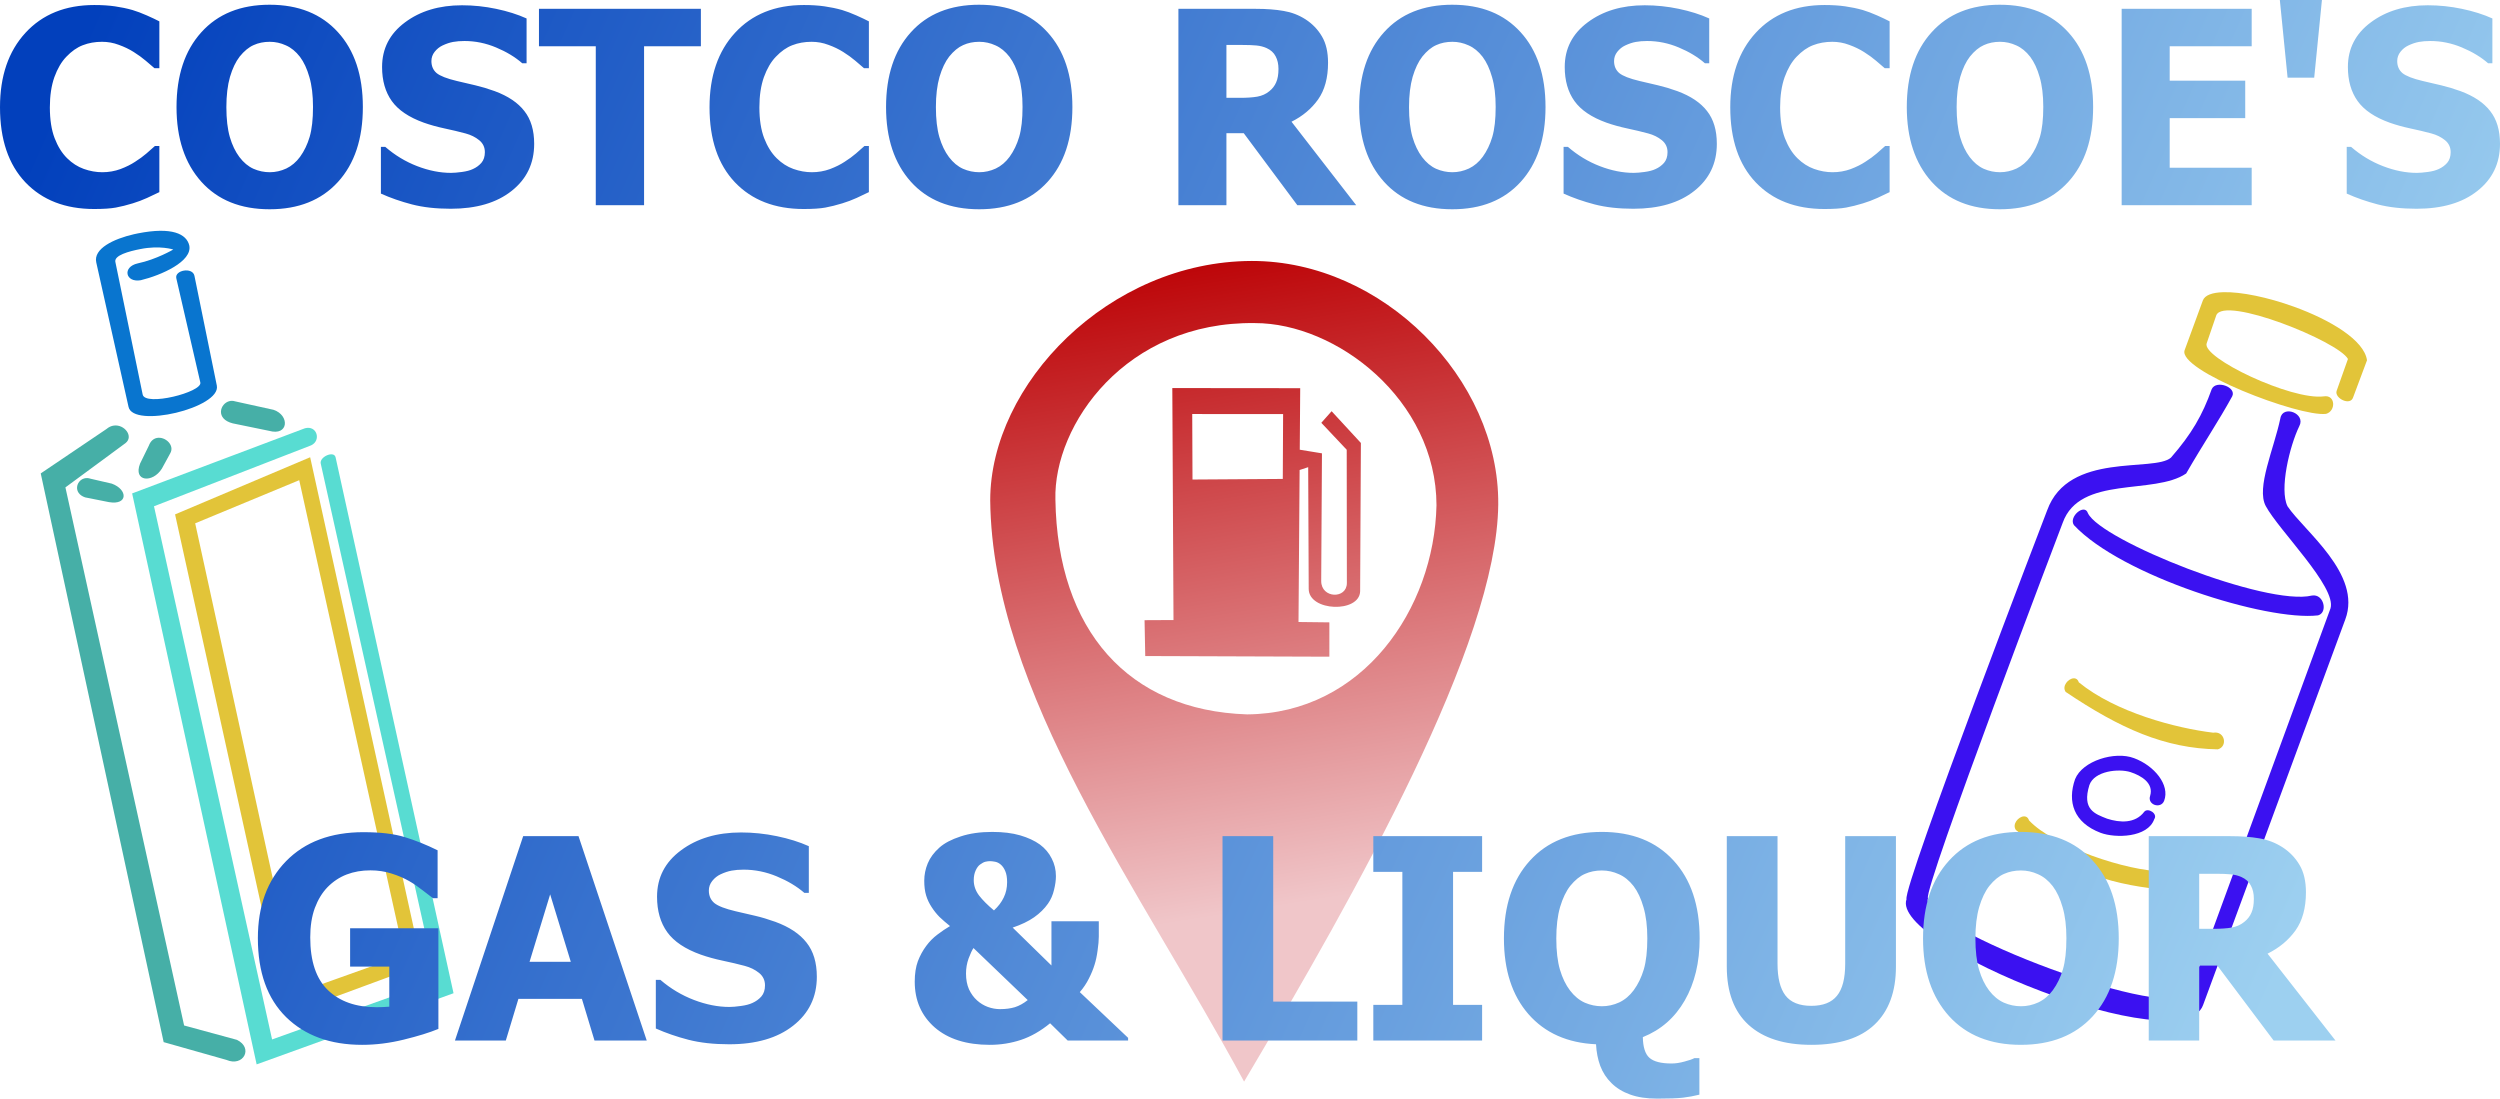
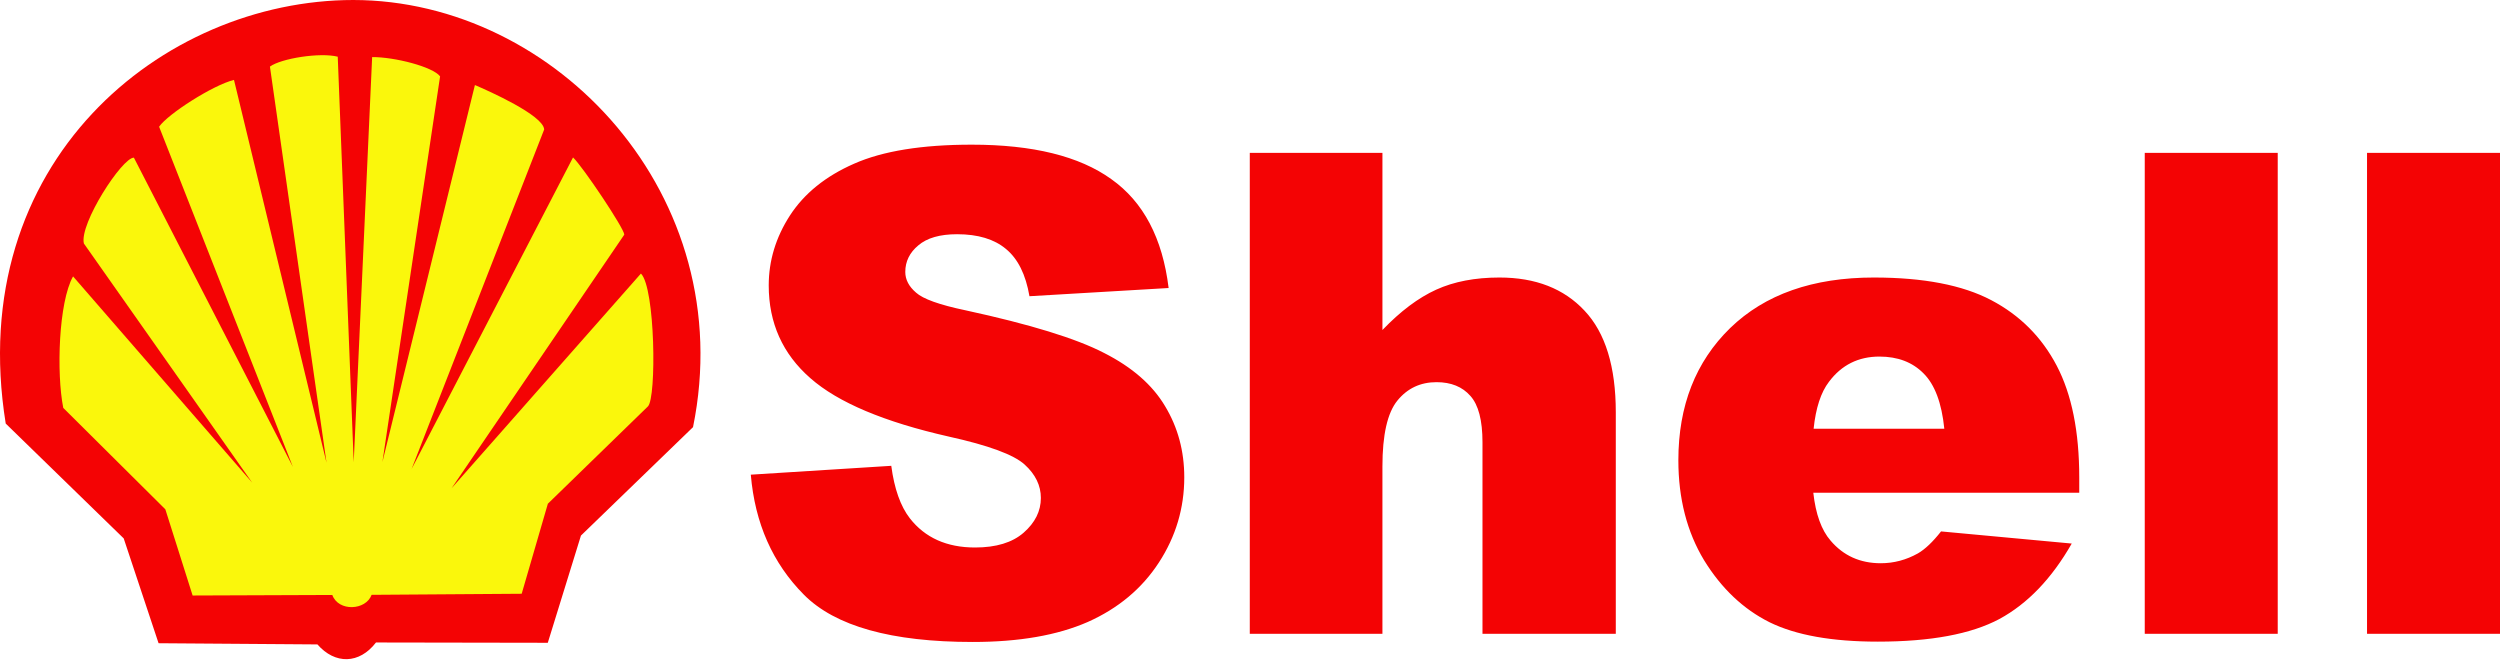
- <svg xmlns="http://www.w3.org/2000/svg" xmlns:xlink="http://www.w3.org/1999/xlink" width="512" height="225" viewBox="0 0 512 225" fill="none" xml:space="preserve">
-   <linearGradient id="linearGradient1311">
-     <stop style="stop-color:#bc0205;stop-opacity:1;" offset="0" id="stop1307" />
-     <stop style="stop-color:#f0c6c9;stop-opacity:1;" offset="1" id="stop1309" />
-   </linearGradient>
-   <linearGradient id="linearGradient2277">
-     <stop style="stop-color:#0240bc;stop-opacity:1;" offset="0" id="stop2273" />
-     <stop style="stop-color:#9dd0f0;stop-opacity:1;" offset="1" id="stop2275" />
-   </linearGradient>
-   <linearGradient xlink:href="#linearGradient2277" id="linearGradient2271" gradientUnits="userSpaceOnUse" x1="45.649" y1="264.641" x2="702.22" y2="561.713" gradientTransform="matrix(0.6769898,0,0,0.6913808,-14.78139,-174.0335)" />
-   <linearGradient xlink:href="#linearGradient1311" id="linearGradient530" gradientUnits="userSpaceOnUse" gradientTransform="matrix(0.5514124,0,0,0.563134,121.7507,-130.8004)" x1="213.176" y1="325.848" x2="250.235" y2="562.612" />
-   <path d="m 202.797,102.455 c 0.394,39.327 30.645,79.52 51.99,119.057 23.107,-39.001 51.789,-89.697 52.053,-118.2 0.223,-25.753 -23.691,-49.891 -50.461,-49.867 -29.362,0.069 -53.564,25.277 -53.582,49.01 z m 52.597,43.851 c -24.334,-0.794 -38.826,-17.245 -39.247,-43.964 -0.424,-15.39 14.474,-36.547 40.839,-36.173 16.706,-0.017 37.178,15.691 37.208,37.319 -0.464,21.211 -15.11,42.648 -38.8,42.819 z m -15.304,-66.831 0.242,47.509 -5.927,0.029 0.141,7.345 37.708,0.134 3.2e-4,-7.03 -6.321,-0.077 0.228,-31.128 1.757,-0.58 0.104,24.915 c -0.013,4.666 10.419,5.001 10.534,0.495 l 0.153,-30.368 -5.995,-6.502 -2.109,2.375 5.203,5.519 0.031,27.28 c 0.011,3.339 -5.265,3.206 -5.256,-0.398 l 0.153,-26.149 -4.545,-0.744 0.09,-12.599 z m 4.134,18.734 -0.055,-13.416 18.612,0.011 -0.066,13.281 z" fill="url(#linearGradient530)" />
-   <path fill="#3b11f1" d="m 455.733,78.989 c -1.063,-0.374 -2.354,-0.265 -2.783,0.73 -1.868,5.249 -4.082,9.132 -8.335,13.999 -3.471,3.062 -20.969,-1.301 -25.352,10.783 0,0 -29.578,77.036 -28.811,79.662 -3.343,9.537 56.498,33.418 60.738,21.673 l 29.133,-79 c 3.447,-9.252 -8.419,-18.064 -11.84,-23.15 -1.702,-3.465 0.421,-12.291 2.399,-16.383 1.443,-2.634 -3.391,-4.446 -3.863,-1.637 -1.29,6.209 -4.995,14.231 -2.994,17.969 2.66,4.971 14.546,16.577 13.265,20.952 l -28.738,78.413 c -2.637,7.203 -55.775,-13.105 -53.707,-19.013 -1.004,-1.896 27.602,-76.933 27.602,-76.933 3.512,-9.786 18.706,-5.592 25.282,-10.087 3.431,-5.965 6.677,-10.775 9.428,-15.801 0.472,-0.944 -0.363,-1.804 -1.426,-2.177 z m 18.597,43.012 c -0.253,-0.069 -0.533,-0.086 -0.836,-0.035 -9.318,2.245 -43.25,-11.278 -45.889,-16.865 -0.67,-2.097 -4.034,0.761 -2.861,2.446 9.704,10.391 39.501,19.716 49.991,18.481 1.817,-0.498 1.361,-3.546 -0.405,-4.027 z m -37.286,33.265 c -3.907,-1.482 -10.555,0.533 -12.068,4.305 -1.616,4.621 -0.299,8.898 5.23,10.993 3.061,1.137 9.644,1.004 10.988,-2.804 0.788,-1.137 -1.317,-2.419 -2.049,-1.514 -1.862,2.467 -5.038,2.252 -7.605,1.421 -2.527,-0.988 -5.181,-1.87 -3.64,-6.865 1.008,-2.935 6.017,-3.44 8.431,-2.673 2.213,0.722 4.795,2.267 4.015,4.864 -0.618,1.833 2.173,2.757 2.869,1.015 1.232,-3.249 -1.999,-7.201 -6.173,-8.743 z" />
-   <path fill="#e2c439" d="m 455.292,59.843 c -2.203,0.066 -3.74,0.594 -4.151,1.697 l -3.724,10.164 c -1.547,4.115 23.386,13.701 28.953,13.058 2.077,-0.569 1.96,-3.994 -0.464,-3.585 -6.589,0.85 -25.048,-7.915 -23.979,-10.865 l 1.964,-5.73 c 1.615,-4.11 25.032,5.344 26.969,8.935 l -2.333,6.574 c -0.415,1.494 2.827,3.094 3.391,1.297 l 2.844,-7.602 c -0.56,-4.119 -7.526,-8.288 -14.984,-10.981 -5.283,-1.907 -10.813,-3.073 -14.484,-2.963 z M 63.521,93.644 35.854,105.347 l 21.193,96.285 c 0.268,1.271 3.428,-0.776 3.135,-1.987 L 39.974,107.176 61.281,98.341 82.76,195.527 59.208,203.94 c -3.384,1.231 -2.111,4.562 1.219,3.226 l 25.964,-9.568 z M 424.693,138.916 c -1.103,0.042 -2.475,1.591 -1.641,2.789 11.128,7.483 20.302,11.588 31.161,11.761 2.077,-0.569 1.476,-3.82 -0.948,-3.411 -7.621,-0.923 -19.955,-4.142 -27.526,-10.316 -0.125,-0.393 -0.341,-0.631 -0.599,-0.743 -0.139,-0.061 -0.29,-0.085 -0.448,-0.079 z m -10.198,28.277 c -1.103,0.041 -2.475,1.586 -1.641,2.783 10.757,8.975 20.89,11.447 31.146,12.299 2.077,-0.569 1.278,-4.252 -1.146,-3.843 -7.076,0.007 -22.295,-5.028 -27.313,-10.422 -0.125,-0.393 -0.341,-0.625 -0.599,-0.738 -0.139,-0.061 -0.29,-0.085 -0.448,-0.079 z" />
-   <path d="m 23.31,87.157 c -0.504,0.07 -1.022,0.29 -1.511,0.71 L 8.342,96.956 33.517,213.428 46.373,217.068 c 3.456,1.486 5.582,-2.421 2.158,-4.104 L 37.706,210.02 13.397,99.818 25.712,90.742 c 1.716,-1.357 -0.217,-3.886 -2.402,-3.584 z m 23.684,-5.005 c -1.944,0.476 -2.925,3.656 0.684,4.556 l 7.418,1.523 c 4.046,1.135 4.267,-3.18 0.933,-4.3 l -7.879,-1.734 c -0.403,-0.129 -0.796,-0.133 -1.156,-0.045 z m -14.882,7.545 c -0.665,0.141 -1.276,0.618 -1.63,1.575 l -1.793,3.668 c -1.475,3.74 2.599,4.047 4.465,1.026 l 1.695,-3.099 c 1.01,-1.686 -1.038,-3.53 -2.737,-3.17 z m -14.857,8.286 c -1.688,0.463 -2.296,3.05 0.186,3.882 l 4.889,0.973 c 3.906,0.658 3.871,-2.587 0.565,-3.791 l -4.324,-0.999 c -0.48,-0.167 -0.926,-0.173 -1.316,-0.066 z" fill="#46afa7" />
-   <path d="m 62.471,87.705 c -0.163,0.043 -0.333,0.104 -0.509,0.186 L 27.061,101.051 52.559,217.986 92.884,203.413 68.733,93.674 c -0.307,-1.466 -3.388,-0.102 -3.041,1.293 L 89.271,200.851 55.723,212.878 31.538,103.684 63.724,91.205 c 2.106,-0.985 1.196,-4.147 -1.253,-3.5 z" fill="#58dcd2" />
-   <path d="m 27.413,47.973 c -4.143,0.954 -8.347,2.96 -7.696,5.786 l 6.601,29.549 c 0.909,4.504 18.96,0.223 18.091,-4.323 L 39.82,56.475 c -0.396,-1.844 -4.129,-1.143 -3.707,0.538 l 4.917,21.335 c 0.406,1.973 -11.324,4.941 -11.813,2.444 L 23.644,53.73 c -0.431,-1.441 2.837,-2.279 5.099,-2.722 4.044,-0.808 6.742,0.095 6.742,0.095 0,0 -3.462,2.039 -7.272,2.837 -3.241,0.722 -2.523,4.005 0.616,3.449 4.18,-1.011 10.625,-3.847 9.935,-7.12 -0.558,-2.361 -3.544,-3.854 -10.524,-2.472 -0.274,0.054 -0.551,0.113 -0.827,0.176 z" fill="#0975cf" />
-   <path fill="url(#linearGradient2271)" d="M 466.911,0 468.5,15.91 h 5.448 L 475.531,0 Z M 55.219,0.97 c -5.941,0 -10.605,1.883 -13.99,5.646 -3.385,3.745 -5.078,8.85 -5.078,15.314 0,6.41 1.693,11.506 5.078,15.287 3.385,3.763 8.048,5.641 13.99,5.641 5.924,0 10.587,-1.861 13.99,-5.588 3.403,-3.727 5.104,-8.841 5.104,-15.34 0,-6.5 -1.702,-11.613 -5.104,-15.34 C 65.806,2.844 61.142,0.97 55.219,0.97 Z m 145.313,0 c -5.941,0 -10.605,1.883 -13.99,5.646 -3.385,3.745 -5.078,8.85 -5.078,15.314 0,6.41 1.693,11.506 5.078,15.287 3.385,3.763 8.048,5.641 13.99,5.641 5.924,0 10.587,-1.861 13.99,-5.588 3.403,-3.727 5.104,-8.841 5.104,-15.34 0,-6.5 -1.702,-11.613 -5.104,-15.34 -3.403,-3.745 -8.066,-5.619 -13.99,-5.619 z m 96.896,0 c -5.941,0 -10.605,1.883 -13.99,5.646 -3.385,3.745 -5.078,8.85 -5.078,15.314 0,6.41 1.693,11.506 5.078,15.287 3.385,3.763 8.048,5.641 13.99,5.641 5.924,0 10.587,-1.861 13.99,-5.588 3.403,-3.727 5.104,-8.841 5.104,-15.34 0,-6.5 -1.702,-11.613 -5.104,-15.34 -3.403,-3.745 -8.066,-5.619 -13.99,-5.619 z m 112.151,0 c -5.941,0 -10.605,1.883 -13.99,5.646 -3.385,3.745 -5.078,8.85 -5.078,15.314 0,6.41 1.693,11.506 5.078,15.287 3.385,3.763 8.048,5.641 13.99,5.641 5.924,0 10.587,-1.861 13.99,-5.588 3.403,-3.727 5.104,-8.841 5.104,-15.34 0,-6.5 -1.702,-11.613 -5.104,-15.34 -3.403,-3.745 -8.066,-5.619 -13.99,-5.619 z M 19.307,1.028 c -5.906,0 -10.608,1.9 -14.099,5.699 C 1.735,10.507 0,15.582 0,21.956 c 0,6.608 1.735,11.738 5.208,15.393 3.473,3.637 8.162,5.456 14.068,5.456 1.886,0 3.367,-0.097 4.443,-0.295 1.075,-0.198 2.235,-0.486 3.469,-0.865 1.005,-0.306 1.98,-0.675 2.932,-1.107 0.952,-0.45 1.793,-0.849 2.516,-1.191 v -9.452 h -0.901 c -0.494,0.45 -1.075,0.963 -1.745,1.539 -0.67,0.576 -1.447,1.145 -2.328,1.703 -0.811,0.54 -1.808,1.036 -2.99,1.487 -1.181,0.432 -2.425,0.648 -3.729,0.648 -1.252,0 -2.512,-0.225 -3.781,-0.675 -1.252,-0.45 -2.389,-1.179 -3.411,-2.188 -1.058,-1.044 -1.91,-2.414 -2.562,-4.107 -0.652,-1.71 -0.979,-3.818 -0.979,-6.321 0,-2.377 0.31,-4.437 0.927,-6.184 0.635,-1.746 1.445,-3.133 2.432,-4.159 1.075,-1.134 2.204,-1.927 3.385,-2.377 1.199,-0.468 2.509,-0.701 3.938,-0.701 1.199,0 2.344,0.208 3.438,0.622 1.111,0.396 2.125,0.884 3.042,1.46 0.917,0.576 1.736,1.17 2.458,1.782 0.723,0.594 1.326,1.107 1.802,1.539 h 1.005 V 4.375 C 31.983,4.033 31.126,3.626 30.068,3.158 29.01,2.69 28.029,2.321 27.13,2.051 25.984,1.727 24.788,1.477 23.536,1.297 22.285,1.117 20.876,1.028 19.307,1.028 Z m 145.312,0 c -5.906,0 -10.603,1.9 -14.094,5.699 -3.473,3.781 -5.214,8.856 -5.214,15.229 0,6.608 1.74,11.738 5.214,15.393 3.473,3.637 8.162,5.456 14.068,5.456 1.886,0 3.367,-0.097 4.443,-0.295 1.075,-0.198 2.229,-0.486 3.464,-0.865 1.005,-0.306 1.985,-0.675 2.938,-1.107 0.952,-0.45 1.788,-0.849 2.51,-1.191 v -9.452 h -0.901 c -0.494,0.45 -1.075,0.963 -1.745,1.539 -0.67,0.576 -1.447,1.145 -2.328,1.703 -0.811,0.54 -1.803,1.036 -2.984,1.487 -1.181,0.432 -2.425,0.648 -3.729,0.648 -1.252,0 -2.512,-0.225 -3.781,-0.675 -1.252,-0.45 -2.389,-1.179 -3.411,-2.188 -1.058,-1.044 -1.915,-2.414 -2.568,-4.107 -0.652,-1.71 -0.979,-3.818 -0.979,-6.321 0,-2.377 0.31,-4.437 0.927,-6.184 0.635,-1.746 1.445,-3.133 2.432,-4.159 1.075,-1.134 2.204,-1.927 3.385,-2.377 1.199,-0.468 2.515,-0.701 3.943,-0.701 1.199,0 2.344,0.208 3.438,0.622 1.111,0.396 2.125,0.884 3.042,1.46 0.917,0.576 1.736,1.17 2.458,1.782 0.723,0.594 1.321,1.107 1.797,1.539 h 1.005 V 4.375 c -0.652,-0.342 -1.51,-0.75 -2.568,-1.218 -1.058,-0.468 -2.033,-0.837 -2.932,-1.107 -1.146,-0.324 -2.347,-0.574 -3.599,-0.754 -1.252,-0.18 -2.66,-0.269 -4.229,-0.269 z m 209.047,0 c -5.906,0 -10.603,1.9 -14.094,5.699 -3.473,3.781 -5.214,8.856 -5.214,15.229 0,6.608 1.74,11.738 5.214,15.393 3.473,3.637 8.162,5.456 14.068,5.456 1.886,0 3.367,-0.097 4.443,-0.295 1.075,-0.198 2.229,-0.486 3.464,-0.865 1.005,-0.306 1.985,-0.675 2.937,-1.107 0.952,-0.45 1.788,-0.849 2.51,-1.191 v -9.452 h -0.901 c -0.494,0.45 -1.075,0.963 -1.745,1.539 -0.67,0.576 -1.447,1.145 -2.328,1.703 -0.811,0.54 -1.803,1.036 -2.984,1.487 -1.181,0.432 -2.425,0.648 -3.729,0.648 -1.252,0 -2.512,-0.225 -3.781,-0.675 -1.252,-0.45 -2.389,-1.179 -3.411,-2.188 -1.058,-1.044 -1.915,-2.414 -2.568,-4.107 -0.652,-1.71 -0.979,-3.818 -0.979,-6.321 0,-2.377 0.31,-4.437 0.927,-6.184 0.635,-1.746 1.445,-3.133 2.432,-4.159 1.075,-1.134 2.204,-1.927 3.385,-2.377 1.199,-0.468 2.515,-0.701 3.943,-0.701 1.199,0 2.344,0.208 3.438,0.622 1.111,0.396 2.125,0.884 3.042,1.46 0.917,0.576 1.736,1.17 2.458,1.782 0.723,0.594 1.321,1.107 1.797,1.539 h 1.005 V 4.375 C 386.343,4.033 385.49,3.626 384.432,3.158 383.374,2.69 382.394,2.321 381.495,2.051 380.349,1.727 379.148,1.477 377.896,1.297 376.644,1.117 375.236,1.028 373.667,1.028 Z M 94.62,1.081 c -4.672,0 -8.567,1.17 -11.688,3.511 C 79.812,6.914 78.25,9.959 78.25,13.722 c 0,2.791 0.662,5.109 1.984,6.964 1.322,1.854 3.507,3.335 6.557,4.433 1.322,0.468 2.744,0.862 4.26,1.186 1.534,0.324 2.967,0.668 4.307,1.028 1.075,0.288 2,0.746 2.776,1.376 0.776,0.63 1.167,1.448 1.167,2.457 0,0.9 -0.238,1.63 -0.714,2.188 -0.476,0.54 -1.057,0.964 -1.745,1.27 -0.564,0.27 -1.316,0.47 -2.25,0.596 -0.917,0.126 -1.66,0.184 -2.224,0.184 -2.239,0 -4.547,-0.458 -6.927,-1.376 -2.38,-0.918 -4.557,-2.233 -6.531,-3.943 h -0.901 v 9.563 c 1.957,0.882 4.075,1.62 6.349,2.214 2.292,0.594 4.944,0.891 7.958,0.891 5.236,0 9.391,-1.217 12.458,-3.648 3.085,-2.431 4.625,-5.645 4.625,-9.642 0,-2.791 -0.671,-5.029 -2.01,-6.721 -1.322,-1.71 -3.345,-3.072 -6.078,-4.08 -1.393,-0.504 -2.709,-0.898 -3.943,-1.186 -1.216,-0.288 -2.485,-0.585 -3.807,-0.891 -2.045,-0.486 -3.428,-1.029 -4.151,-1.624 -0.705,-0.612 -1.057,-1.43 -1.057,-2.457 0,-0.702 0.221,-1.334 0.661,-1.892 C 89.474,10.035 90.008,9.603 90.625,9.315 91.383,8.955 92.109,8.713 92.797,8.587 93.484,8.461 94.256,8.398 95.12,8.398 c 2.221,0 4.381,0.441 6.479,1.323 2.116,0.882 3.906,1.964 5.37,3.242 h 0.875 V 3.78 C 106.01,2.951 103.926,2.294 101.599,1.808 99.289,1.322 96.965,1.081 94.62,1.081 Z m 242.208,0 c -4.672,0 -8.567,1.17 -11.688,3.511 -3.12,2.323 -4.682,5.367 -4.682,9.13 0,2.791 0.662,5.109 1.984,6.964 1.322,1.854 3.507,3.335 6.557,4.433 1.322,0.468 2.744,0.862 4.26,1.186 1.534,0.324 2.967,0.668 4.307,1.028 1.075,0.288 2,0.746 2.776,1.376 0.776,0.63 1.167,1.448 1.167,2.457 0,0.9 -0.238,1.63 -0.714,2.188 -0.476,0.54 -1.057,0.964 -1.745,1.27 -0.564,0.27 -1.316,0.47 -2.25,0.596 -0.917,0.126 -1.655,0.184 -2.219,0.184 -2.239,0 -4.552,-0.458 -6.932,-1.376 -2.38,-0.918 -4.557,-2.233 -6.531,-3.943 h -0.896 v 9.563 c 1.957,0.882 4.069,1.62 6.344,2.214 2.292,0.594 4.944,0.891 7.958,0.891 5.236,0 9.391,-1.217 12.458,-3.648 3.085,-2.431 4.625,-5.645 4.625,-9.642 0,-2.791 -0.665,-5.029 -2.005,-6.721 -1.322,-1.71 -3.351,-3.072 -6.083,-4.08 -1.393,-0.504 -2.709,-0.898 -3.943,-1.186 -1.216,-0.288 -2.485,-0.585 -3.807,-0.891 -2.045,-0.486 -3.428,-1.029 -4.151,-1.624 -0.705,-0.612 -1.057,-1.43 -1.057,-2.457 0,-0.702 0.221,-1.334 0.661,-1.892 0.458,-0.576 0.992,-1.009 1.609,-1.297 0.758,-0.36 1.484,-0.601 2.172,-0.727 0.688,-0.126 1.464,-0.19 2.328,-0.19 2.221,0 4.381,0.441 6.479,1.323 2.116,0.882 3.901,1.964 5.365,3.242 h 0.875 V 3.78 C 348.219,2.951 346.14,2.294 343.813,1.808 341.503,1.322 339.173,1.081 336.828,1.081 Z m 160.391,0 c -4.672,0 -8.572,1.17 -11.693,3.511 -3.12,2.323 -4.677,5.367 -4.677,9.13 0,2.791 0.662,5.109 1.984,6.964 1.322,1.854 3.507,3.335 6.557,4.433 1.322,0.468 2.739,0.862 4.255,1.186 1.534,0.324 2.973,0.668 4.313,1.028 1.075,0.288 2,0.746 2.776,1.376 0.776,0.63 1.161,1.448 1.161,2.457 0,0.9 -0.237,1.63 -0.714,2.188 -0.476,0.54 -1.057,0.964 -1.745,1.27 -0.564,0.27 -1.31,0.47 -2.245,0.596 -0.917,0.126 -1.66,0.184 -2.224,0.184 -2.239,0 -4.547,-0.458 -6.927,-1.376 -2.38,-0.918 -4.557,-2.233 -6.531,-3.943 h -0.901 v 9.563 c 1.957,0.882 4.075,1.62 6.349,2.214 2.292,0.594 4.944,0.891 7.958,0.891 5.236,0 9.386,-1.217 12.453,-3.648 C 510.455,36.674 512,33.46 512,29.463 c 0,-2.791 -0.671,-5.029 -2.01,-6.721 -1.322,-1.71 -3.351,-3.072 -6.083,-4.08 -1.393,-0.504 -2.703,-0.898 -3.937,-1.186 -1.216,-0.288 -2.485,-0.585 -3.807,-0.891 -2.045,-0.486 -3.433,-1.029 -4.156,-1.624 -0.705,-0.612 -1.057,-1.43 -1.057,-2.457 0,-0.702 0.221,-1.334 0.661,-1.892 0.458,-0.576 0.998,-1.009 1.615,-1.297 0.758,-0.36 1.479,-0.601 2.167,-0.727 0.688,-0.126 1.464,-0.19 2.328,-0.19 2.221,0 4.381,0.441 6.479,1.323 2.116,0.882 3.907,1.964 5.37,3.242 h 0.87 V 3.78 C 508.604,2.951 506.525,2.294 504.198,1.808 501.888,1.322 499.564,1.081 497.219,1.081 Z M 110.38,1.808 v 7.67 h 11.635 V 42.025 h 9.891 V 9.478 h 11.635 V 1.808 Z m 130.958,0 V 42.025 h 9.833 V 27.275 h 3.547 L 265.693,42.025 H 277.75 L 264.5,24.929 c 2.274,-1.134 4.09,-2.657 5.448,-4.565 1.358,-1.927 2.036,-4.428 2.036,-7.507 0,-2.179 -0.411,-3.973 -1.24,-5.377 -0.829,-1.422 -1.949,-2.593 -3.359,-3.511 -1.375,-0.882 -2.873,-1.459 -4.495,-1.729 -1.622,-0.288 -3.527,-0.432 -5.714,-0.432 z m 193.177,0 V 42.025 h 26.63 V 34.355 H 444.354 V 24.196 h 15.469 V 16.526 H 444.354 V 9.478 h 16.792 V 1.808 Z M 55.245,8.561 c 1.146,0 2.244,0.241 3.302,0.727 1.075,0.468 2.039,1.253 2.885,2.351 0.811,1.08 1.456,2.467 1.932,4.159 0.494,1.674 0.74,3.71 0.74,6.104 0,2.521 -0.229,4.564 -0.687,6.131 -0.458,1.548 -1.112,2.905 -1.958,4.075 -0.793,1.08 -1.735,1.882 -2.828,2.404 -1.093,0.504 -2.222,0.759 -3.385,0.759 -1.146,0 -2.258,-0.233 -3.333,-0.701 -1.075,-0.486 -2.034,-1.288 -2.88,-2.404 -0.829,-1.098 -1.482,-2.46 -1.958,-4.08 -0.476,-1.638 -0.714,-3.691 -0.714,-6.157 0,-2.395 0.246,-4.455 0.74,-6.184 0.511,-1.728 1.173,-3.115 1.984,-4.159 0.917,-1.134 1.867,-1.919 2.854,-2.351 0.987,-0.45 2.091,-0.675 3.307,-0.675 z m 145.312,0 c 1.146,0 2.249,0.241 3.307,0.727 1.075,0.468 2.034,1.253 2.88,2.351 0.811,1.08 1.456,2.467 1.932,4.159 0.494,1.674 0.74,3.71 0.74,6.104 0,2.521 -0.229,4.564 -0.688,6.131 -0.458,1.548 -1.112,2.905 -1.958,4.075 -0.793,1.08 -1.735,1.882 -2.828,2.404 -1.093,0.504 -2.222,0.759 -3.385,0.759 -1.146,0 -2.258,-0.233 -3.333,-0.701 -1.075,-0.486 -2.034,-1.288 -2.88,-2.404 -0.829,-1.098 -1.482,-2.46 -1.958,-4.08 -0.476,-1.638 -0.714,-3.691 -0.714,-6.157 0,-2.395 0.246,-4.455 0.74,-6.184 0.511,-1.728 1.173,-3.115 1.984,-4.159 0.917,-1.134 1.872,-1.919 2.859,-2.351 0.987,-0.45 2.086,-0.675 3.302,-0.675 z m 96.896,0 c 1.146,0 2.249,0.241 3.307,0.727 1.075,0.468 2.034,1.253 2.88,2.351 0.811,1.08 1.456,2.467 1.932,4.159 0.494,1.674 0.74,3.71 0.74,6.104 0,2.521 -0.229,4.564 -0.688,6.131 -0.458,1.548 -1.112,2.905 -1.958,4.075 -0.793,1.08 -1.735,1.882 -2.828,2.404 -1.093,0.504 -2.222,0.759 -3.385,0.759 -1.146,0 -2.258,-0.233 -3.333,-0.701 -1.075,-0.486 -2.034,-1.288 -2.88,-2.404 -0.829,-1.098 -1.482,-2.46 -1.958,-4.08 -0.476,-1.638 -0.714,-3.691 -0.714,-6.157 0,-2.395 0.246,-4.455 0.74,-6.184 0.511,-1.728 1.173,-3.115 1.984,-4.159 0.917,-1.134 1.867,-1.919 2.854,-2.351 0.987,-0.45 2.091,-0.675 3.307,-0.675 z m 112.151,0 c 1.146,0 2.25,0.241 3.307,0.727 1.075,0.468 2.034,1.253 2.88,2.351 0.811,1.08 1.456,2.467 1.932,4.159 0.494,1.674 0.74,3.71 0.74,6.104 0,2.521 -0.229,4.564 -0.688,6.131 -0.458,1.548 -1.112,2.905 -1.958,4.075 -0.793,1.08 -1.735,1.882 -2.828,2.404 -1.093,0.504 -2.222,0.759 -3.385,0.759 -1.146,0 -2.258,-0.233 -3.333,-0.701 -1.075,-0.486 -2.034,-1.288 -2.88,-2.404 -0.829,-1.098 -1.482,-2.46 -1.958,-4.08 -0.476,-1.638 -0.714,-3.691 -0.714,-6.157 0,-2.395 0.246,-4.455 0.74,-6.184 0.511,-1.728 1.173,-3.115 1.984,-4.159 0.917,-1.134 1.872,-1.919 2.859,-2.351 0.987,-0.45 2.086,-0.675 3.302,-0.675 z m -158.432,0.648 h 3.307 c 1.128,0 2.07,0.033 2.828,0.105 0.758,0.072 1.445,0.247 2.062,0.517 0.882,0.396 1.51,0.965 1.88,1.703 0.388,0.72 0.583,1.58 0.583,2.588 0,1.134 -0.162,2.055 -0.479,2.757 -0.3,0.702 -0.766,1.304 -1.401,1.808 -0.67,0.558 -1.489,0.927 -2.458,1.107 -0.952,0.162 -2.114,0.242 -3.49,0.242 h -2.833 z M 203.203,170.376 c -2.463,0 -4.622,0.309 -6.474,0.928 -1.852,0.6 -3.296,1.359 -4.333,2.277 -1.111,0.993 -1.909,2.069 -2.391,3.231 -0.481,1.162 -0.719,2.351 -0.719,3.569 0,1.143 0.126,2.148 0.385,3.01 0.259,0.843 0.633,1.631 1.115,2.362 0.481,0.75 1.024,1.432 1.635,2.051 0.63,0.6 1.344,1.218 2.141,1.856 -0.833,0.487 -1.694,1.07 -2.583,1.745 -0.87,0.656 -1.628,1.423 -2.276,2.304 -0.704,0.937 -1.28,1.99 -1.724,3.152 -0.426,1.162 -0.641,2.555 -0.641,4.186 0,3.842 1.361,6.963 4.083,9.362 2.741,2.38 6.503,3.574 11.281,3.574 2.222,0 4.348,-0.337 6.385,-1.012 2.037,-0.675 4.03,-1.812 5.974,-3.405 l 3.609,3.542 h 12.365 v -0.559 l -9.891,-9.362 c 0.759,-0.881 1.378,-1.809 1.859,-2.783 0.5,-0.975 0.889,-1.923 1.167,-2.841 0.259,-0.806 0.466,-1.769 0.615,-2.894 0.167,-1.143 0.25,-2.099 0.25,-2.868 v -3.121 h -9.698 v 9.051 l -7.943,-7.76 c 1.778,-0.6 3.242,-1.303 4.391,-2.109 1.167,-0.825 2.111,-1.752 2.833,-2.783 0.593,-0.843 1.009,-1.792 1.25,-2.841 0.259,-1.05 0.385,-1.985 0.385,-2.81 0,-1.293 -0.285,-2.495 -0.859,-3.6 -0.556,-1.125 -1.361,-2.08 -2.417,-2.868 -1.093,-0.787 -2.446,-1.413 -4.057,-1.882 -1.611,-0.469 -3.515,-0.701 -5.719,-0.701 z m 124.833,0 c -6.241,0 -11.142,1.955 -14.698,5.872 -3.556,3.899 -5.333,9.212 -5.333,15.941 0,6.504 1.679,11.677 5.031,15.519 3.37,3.842 7.981,5.895 13.833,6.157 0.074,1.574 0.359,3.049 0.859,4.418 0.519,1.368 1.289,2.549 2.307,3.542 1.019,1.012 2.284,1.786 3.802,2.33 1.537,0.562 3.398,0.843 5.583,0.843 2.389,0 4.139,-0.064 5.25,-0.195 1.13,-0.131 2.253,-0.336 3.365,-0.617 v -7.48 h -1.031 c -0.407,0.225 -1.082,0.457 -2.026,0.701 -0.926,0.262 -1.807,0.395 -2.641,0.395 -2.167,0 -3.682,-0.394 -4.552,-1.181 -0.852,-0.768 -1.296,-2.174 -1.333,-4.217 3.704,-1.481 6.565,-3.983 8.583,-7.507 2.037,-3.542 3.052,-7.78 3.052,-12.71 0,-6.766 -1.785,-12.088 -5.359,-15.967 -3.574,-3.899 -8.47,-5.846 -14.693,-5.846 z m 85.828,0 c -6.241,0 -11.137,1.955 -14.693,5.872 -3.556,3.899 -5.333,9.212 -5.333,15.941 0,6.673 1.778,11.979 5.333,15.915 3.556,3.917 8.452,5.878 14.693,5.878 6.222,0 11.124,-1.94 14.698,-5.82 3.574,-3.88 5.359,-9.206 5.359,-15.973 0,-6.766 -1.785,-12.088 -5.359,-15.967 -3.574,-3.899 -8.476,-5.846 -14.698,-5.846 z m -339.411,0.053 c -6.704,0 -11.994,1.981 -15.865,5.936 -3.852,3.955 -5.776,9.212 -5.776,15.772 0,6.972 1.924,12.358 5.776,16.163 3.87,3.786 9.057,5.683 15.557,5.683 2.815,0 5.668,-0.358 8.557,-1.07 2.907,-0.712 5.269,-1.443 7.083,-2.193 V 190.113 H 71.703 v 7.844 h 8.026 v 8.208 c -0.37,0.037 -0.807,0.066 -1.307,0.084 -0.5,0.019 -0.932,0.026 -1.302,0.026 -4.204,0 -7.522,-1.16 -9.948,-3.484 -2.426,-2.324 -3.635,-5.931 -3.635,-10.822 0,-2.287 0.313,-4.296 0.943,-6.02 0.648,-1.724 1.517,-3.145 2.609,-4.27 1.148,-1.162 2.454,-2.026 3.917,-2.588 1.463,-0.562 3.087,-0.843 4.865,-0.843 1.519,0 2.95,0.217 4.302,0.648 1.37,0.431 2.578,0.945 3.615,1.545 0.889,0.506 1.793,1.125 2.719,1.856 0.944,0.712 1.667,1.267 2.167,1.661 h 0.948 v -9.816 c -2.315,-1.143 -4.557,-2.043 -6.724,-2.699 -2.167,-0.675 -4.98,-1.012 -8.443,-1.012 z m 77.302,0.058 c -4.907,0 -8.998,1.217 -12.276,3.653 -3.278,2.418 -4.917,5.587 -4.917,9.505 0,2.905 0.694,5.323 2.083,7.254 1.389,1.931 3.687,3.469 6.891,4.613 1.389,0.487 2.876,0.896 4.469,1.234 1.611,0.337 3.124,0.695 4.531,1.07 1.13,0.3 2.102,0.778 2.917,1.434 0.815,0.656 1.219,1.507 1.219,2.557 0,0.937 -0.25,1.696 -0.75,2.277 -0.5,0.562 -1.111,1.005 -1.833,1.323 -0.593,0.281 -1.378,0.486 -2.359,0.617 -0.963,0.131 -1.741,0.2 -2.333,0.2 -2.352,0 -4.776,-0.478 -7.276,-1.434 -2.5,-0.956 -4.791,-2.326 -6.865,-4.107 h -0.943 v 9.953 c 2.056,0.918 4.278,1.685 6.667,2.304 2.407,0.619 5.193,0.928 8.359,0.928 5.5,0 9.861,-1.265 13.083,-3.796 3.241,-2.53 4.865,-5.876 4.865,-10.037 0,-2.905 -0.707,-5.239 -2.115,-7.001 -1.389,-1.781 -3.515,-3.194 -6.385,-4.244 -1.463,-0.525 -2.844,-0.939 -4.141,-1.239 -1.278,-0.3 -2.611,-0.609 -4,-0.928 -2.148,-0.506 -3.6,-1.068 -4.359,-1.687 -0.741,-0.637 -1.115,-1.488 -1.115,-2.557 0,-0.731 0.235,-1.385 0.698,-1.966 0.481,-0.6 1.045,-1.05 1.693,-1.35 0.796,-0.375 1.554,-0.628 2.276,-0.759 0.722,-0.131 1.541,-0.2 2.448,-0.2 2.333,0 4.598,0.463 6.802,1.381 2.222,0.918 4.104,2.043 5.641,3.374 h 0.917 v -9.563 c -1.926,-0.862 -4.113,-1.545 -6.557,-2.051 -2.426,-0.506 -4.87,-0.759 -7.333,-0.759 z m -44.609,0.759 -13.974,41.861 h 10.417 l 2.583,-8.545 h 13 l 2.583,8.545 h 10.698 l -13.974,-41.861 z m 143.224,0 v 41.861 h 27.609 v -7.981 h -17.224 v -33.88 z m 30.885,0 v 7.312 h 5.948 v 27.243 h -5.948 v 7.306 h 22.281 v -7.306 h -5.948 v -27.243 h 5.948 v -7.312 z m 72.391,0 v 26.737 c 0,5.229 1.492,9.201 4.474,11.919 3,2.718 7.278,4.08 12.833,4.08 5.722,0 10.035,-1.378 12.943,-4.133 2.926,-2.774 4.391,-6.738 4.391,-11.893 v -26.711 h -10.391 v 26.121 c 0,3.018 -0.563,5.211 -1.693,6.579 -1.111,1.368 -2.861,2.051 -5.25,2.051 -2.444,0 -4.215,-0.711 -5.307,-2.135 -1.074,-1.424 -1.609,-3.589 -1.609,-6.495 v -26.12 z m 86.417,0 v 41.861 h 10.333 v -15.351 h 3.719 l 11.531,15.351 h 12.667 l -13.917,-17.797 c 2.389,-1.181 4.293,-2.763 5.719,-4.75 1.426,-2.006 2.141,-4.613 2.141,-7.818 0,-2.268 -0.437,-4.131 -1.307,-5.593 -0.87,-1.481 -2.045,-2.697 -3.526,-3.653 -1.444,-0.918 -3.02,-1.522 -4.724,-1.803 -1.704,-0.3 -3.704,-0.448 -6,-0.448 z m -237.307,5.119 c 0.241,0 0.574,0.036 1,0.111 0.426,0.075 0.815,0.264 1.167,0.564 0.389,0.319 0.707,0.768 0.948,1.35 0.259,0.581 0.385,1.34 0.385,2.277 0,1.162 -0.23,2.21 -0.693,3.147 -0.444,0.937 -1.111,1.816 -2,2.641 -1.296,-1.087 -2.317,-2.107 -3.057,-3.063 -0.722,-0.975 -1.083,-2.015 -1.083,-3.121 0,-0.768 0.131,-1.436 0.391,-1.998 0.259,-0.562 0.557,-0.964 0.891,-1.207 0.426,-0.319 0.802,-0.515 1.135,-0.59 0.333,-0.075 0.639,-0.111 0.917,-0.111 z m 125.307,1.908 c 1.204,0 2.363,0.253 3.474,0.759 1.13,0.487 2.137,1.303 3.026,2.446 0.852,1.125 1.526,2.571 2.026,4.333 0.519,1.743 0.781,3.859 0.781,6.352 0,2.624 -0.242,4.753 -0.724,6.384 -0.481,1.612 -1.168,3.025 -2.057,4.244 -0.833,1.125 -1.821,1.96 -2.969,2.504 -1.148,0.525 -2.335,0.785 -3.557,0.785 -1.204,0 -2.37,-0.245 -3.5,-0.733 -1.13,-0.506 -2.137,-1.337 -3.026,-2.499 -0.87,-1.143 -1.557,-2.562 -2.057,-4.249 -0.5,-1.706 -0.75,-3.842 -0.75,-6.41 0,-2.493 0.258,-4.637 0.776,-6.437 0.537,-1.799 1.231,-3.241 2.083,-4.328 0.963,-1.181 1.963,-1.996 3,-2.446 1.037,-0.469 2.196,-0.706 3.474,-0.706 z m 85.833,0 c 1.204,0 2.358,0.253 3.469,0.759 1.13,0.487 2.142,1.303 3.031,2.446 0.852,1.125 1.526,2.571 2.026,4.333 0.519,1.743 0.776,3.859 0.776,6.352 0,2.624 -0.237,4.753 -0.719,6.384 -0.481,1.612 -1.168,3.025 -2.057,4.244 -0.833,1.125 -1.826,1.96 -2.974,2.504 -1.148,0.525 -2.33,0.785 -3.552,0.785 -1.204,0 -2.37,-0.245 -3.5,-0.733 -1.13,-0.506 -2.142,-1.337 -3.031,-2.499 -0.87,-1.143 -1.552,-2.562 -2.052,-4.249 -0.5,-1.706 -0.75,-3.842 -0.75,-6.41 0,-2.493 0.258,-4.637 0.776,-6.437 0.537,-1.799 1.232,-3.241 2.083,-4.328 0.963,-1.181 1.963,-1.996 3,-2.446 1.037,-0.469 2.196,-0.706 3.474,-0.706 z m 36.5,0.675 h 3.469 c 1.185,0 2.178,0.041 2.974,0.116 0.796,0.075 1.519,0.251 2.167,0.532 0.926,0.412 1.585,1.003 1.974,1.771 0.407,0.75 0.609,1.649 0.609,2.699 0,1.181 -0.167,2.137 -0.5,2.868 -0.315,0.731 -0.807,1.357 -1.474,1.882 -0.704,0.581 -1.565,0.967 -2.583,1.154 -1,0.169 -2.222,0.253 -3.667,0.253 h -2.969 z m -337.724,4.217 4.224,13.806 h -8.443 z m 86.698,10.996 11.109,10.654 c -0.87,0.693 -1.752,1.179 -2.641,1.46 -0.87,0.262 -1.878,0.395 -3.026,0.395 -0.833,0 -1.667,-0.148 -2.5,-0.448 -0.815,-0.3 -1.557,-0.75 -2.224,-1.35 -0.667,-0.6 -1.209,-1.351 -1.635,-2.251 -0.407,-0.918 -0.615,-1.994 -0.615,-3.231 0,-1.087 0.179,-2.12 0.531,-3.094 0.37,-0.993 0.704,-1.704 1,-2.135 z" />
+ <svg xmlns="http://www.w3.org/2000/svg" width="512" height="135" viewBox="0 0 512 135" fill="none" xml:space="preserve">
+   <path d="M 72.356,0 C 33.212,0.03 -7.464,33.215 1.171,86.745 l 24.164,23.52 7.14,21.468 32.532,0.243 c 3.614,4.129 8.571,4.058 11.997,-0.396 l 35.183,0.062 6.791,-21.956 22.953,-22.207 C 151.592,40.108 113.917,0.05 72.356,0 Z M 199.019,29.628 c -10.19,0 -18.223,1.298 -24.096,3.896 -5.829,2.553 -10.212,6.092 -13.149,10.615 -2.892,4.479 -4.339,9.249 -4.339,14.31 0,7.703 2.848,14.041 8.544,19.013 5.651,4.971 15.108,8.957 28.369,11.958 8.099,1.791 13.26,3.694 15.485,5.71 2.225,2.015 3.337,4.3 3.337,6.853 0,2.687 -1.179,5.061 -3.538,7.121 -2.314,2.015 -5.629,3.024 -9.946,3.024 -5.785,0 -10.234,-1.993 -13.349,-5.98 -1.913,-2.463 -3.182,-6.046 -3.805,-10.749 l -28.768,1.814 c 0.845,9.943 4.473,18.138 10.881,24.588 6.408,6.449 17.932,9.674 34.575,9.674 9.478,0 17.333,-1.366 23.562,-4.098 6.23,-2.777 11.079,-6.829 14.55,-12.159 3.471,-5.33 5.207,-11.153 5.207,-17.468 0,-5.375 -1.313,-10.234 -3.939,-14.578 -2.581,-4.344 -6.741,-7.972 -12.481,-10.884 -5.696,-2.956 -15.153,-5.867 -28.369,-8.734 -5.34,-1.12 -8.721,-2.329 -10.145,-3.627 -1.468,-1.254 -2.203,-2.664 -2.203,-4.232 0,-2.15 0.89,-3.965 2.67,-5.443 1.78,-1.523 4.428,-2.283 7.943,-2.283 4.272,0 7.609,1.007 10.012,3.023 2.447,2.015 4.05,5.24 4.806,9.674 l 28.502,-1.68 c -1.246,-10.212 -5.162,-17.646 -11.748,-22.304 -6.541,-4.703 -16.064,-7.054 -28.568,-7.054 z m 56.936,1.68 v 98.488 h 27.166 V 95.533 c 0,-6.494 1.024,-10.995 3.071,-13.503 2.047,-2.508 4.716,-3.762 8.009,-3.762 2.981,0 5.296,0.941 6.942,2.822 1.646,1.836 2.47,4.993 2.47,9.472 v 39.235 h 27.301 V 84.448 c 0,-9.361 -2.136,-16.303 -6.408,-20.827 -4.227,-4.524 -10.034,-6.785 -17.421,-6.785 -4.984,0 -9.301,0.829 -12.949,2.486 -3.649,1.657 -7.32,4.411 -11.014,8.263 V 31.308 Z m 183.29,0 v 98.488 h 27.233 v -98.488 z m 45.522,0 v 98.488 H 512 V 31.308 Z M 383.778,56.836 c -12.504,0 -22.317,3.449 -29.437,10.347 -7.075,6.897 -10.613,15.921 -10.613,27.073 2e-5,7.838 1.757,14.668 5.273,20.491 3.56,5.778 8.032,10.01 13.416,12.697 5.384,2.642 12.772,3.963 22.161,3.963 10.813,0 19.112,-1.545 24.897,-4.635 5.785,-3.135 10.724,-8.286 14.818,-15.452 l -26.765,-2.486 c -1.691,2.15 -3.27,3.651 -4.739,4.502 -2.403,1.344 -4.939,2.015 -7.609,2.015 -4.227,0 -7.654,-1.545 -10.279,-4.635 -1.869,-2.15 -3.048,-5.419 -3.538,-9.808 h 54.467 v -3.09 c 0,-9.405 -1.535,-17.042 -4.606,-22.909 -3.07,-5.867 -7.542,-10.347 -13.416,-13.437 -5.874,-3.09 -13.884,-4.635 -24.029,-4.635 z m 1.134,16.191 c 3.738,0 6.742,1.142 9.011,3.426 2.314,2.284 3.738,6.068 4.272,11.353 h -26.767 c 0.445,-4.255 1.492,-7.457 3.138,-9.607 2.581,-3.449 6.029,-5.173 10.345,-5.173 z" fill="#F40304" />
+   <path d="M 68.057,121.85 39.448,121.961 33.864,104.313 12.958,83.542 C 11.535,76.417 12,61.885 14.963,56.605 L 51.656,98.855 17.181,49.873 c -0.979,-3.994 7.806,-17.587 10.238,-17.587 L 59.982,95.614 32.585,25.953 c 1.802,-2.621 11.043,-8.533 15.335,-9.588 L 66.871,94.762 55.282,13.641 c 2.3,-1.684 10.263,-2.946 13.888,-2.028 l 3.27,83.048 3.775,-82.969 c 4.594,-0.028 12.418,1.978 13.916,3.945 L 78.318,94.619 97.262,17.415 c 2.722,1.165 14.019,6.174 14.186,9.1 L 84.295,96.045 117.356,32.243 c 1.944,1.801 10.499,14.572 10.499,15.81 L 92.48,99.999 131.261,56.025 c 2.95,2.91 3.211,25.469 1.435,27.205 l -20.495,19.935 -5.359,18.436 -30.736,0.221 c -1.188,3.223 -6.8,3.48 -8.049,0.028 z" fill="#FAF70C" />
</svg>
